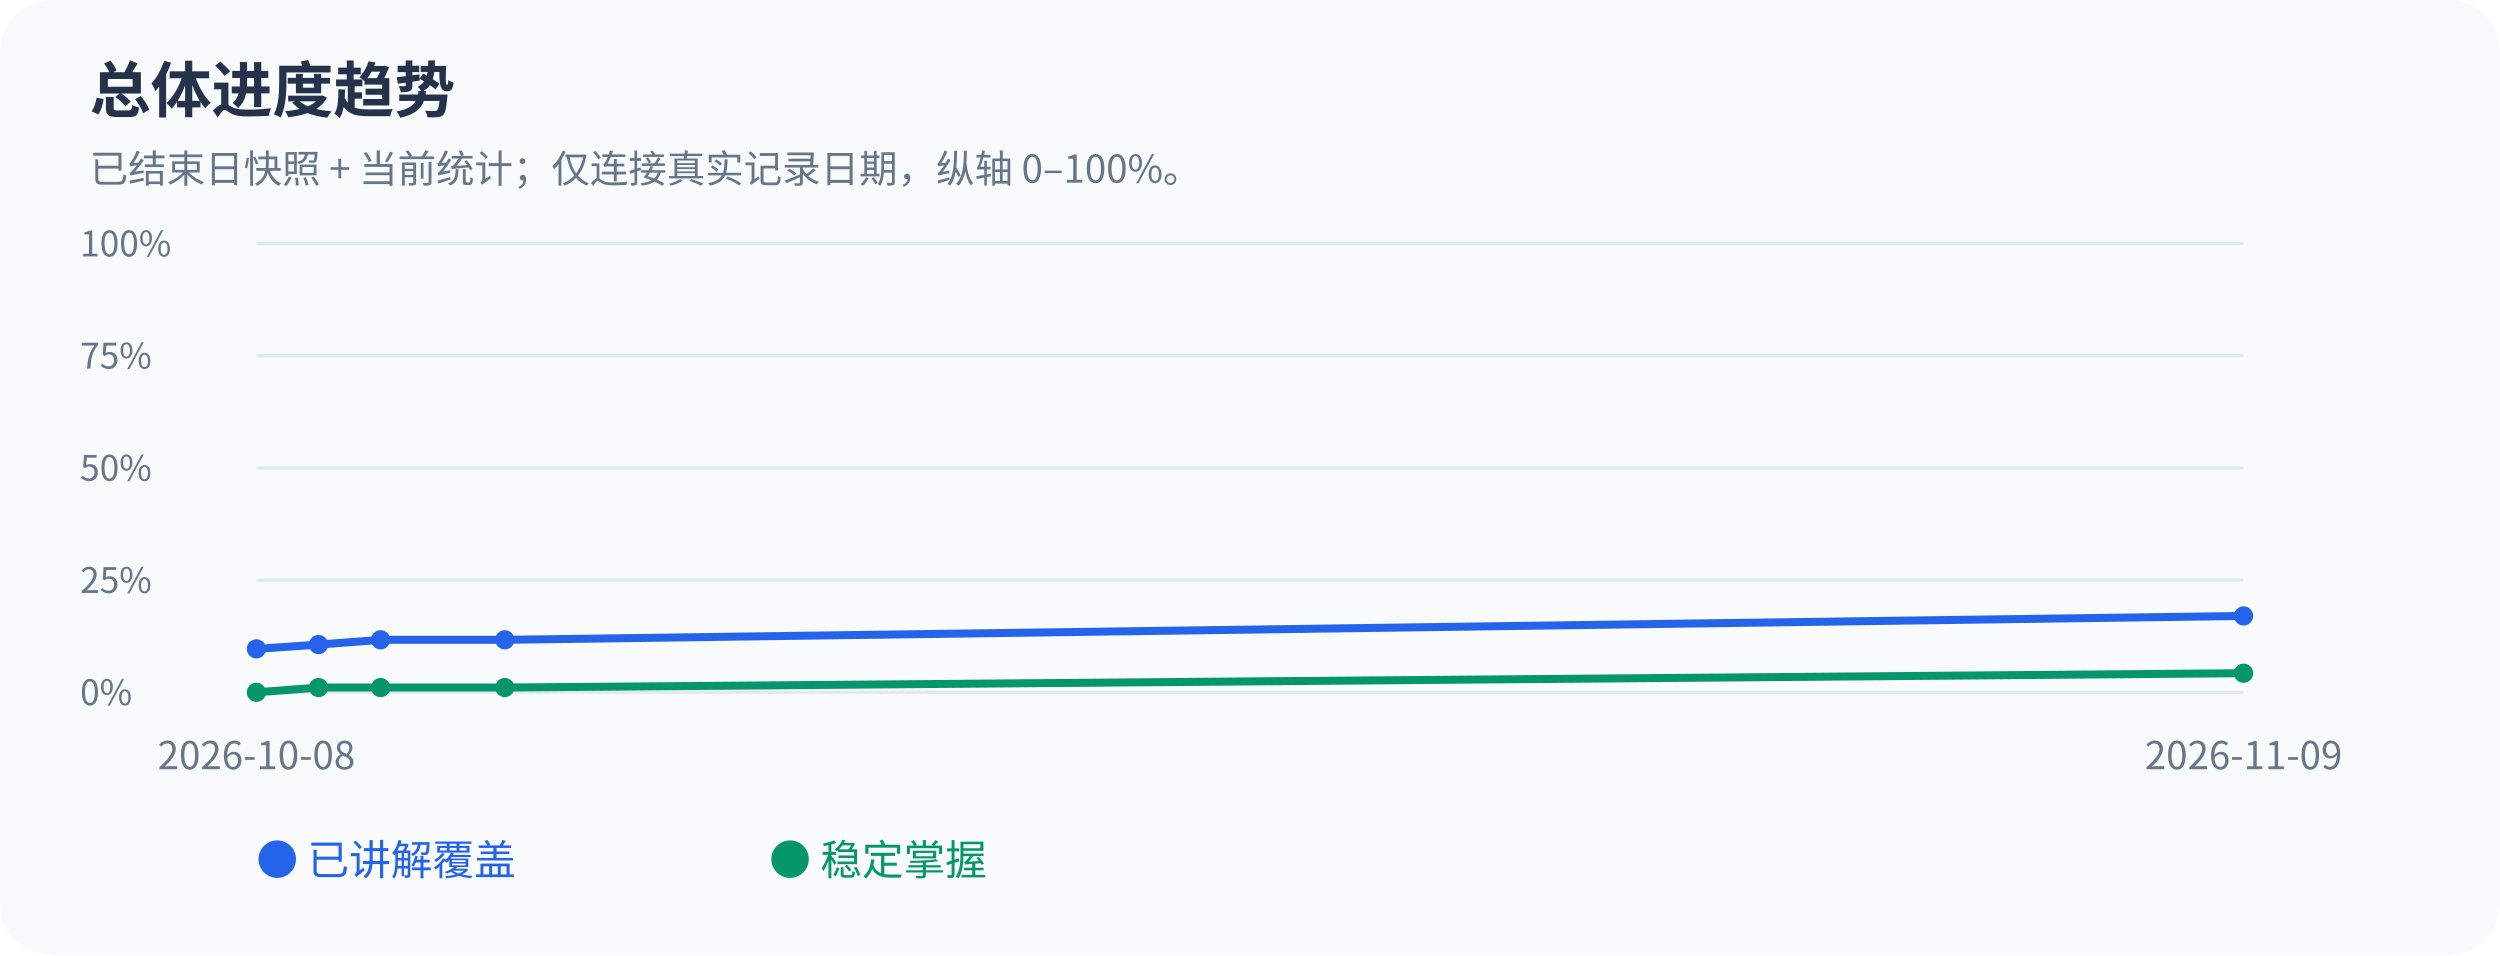
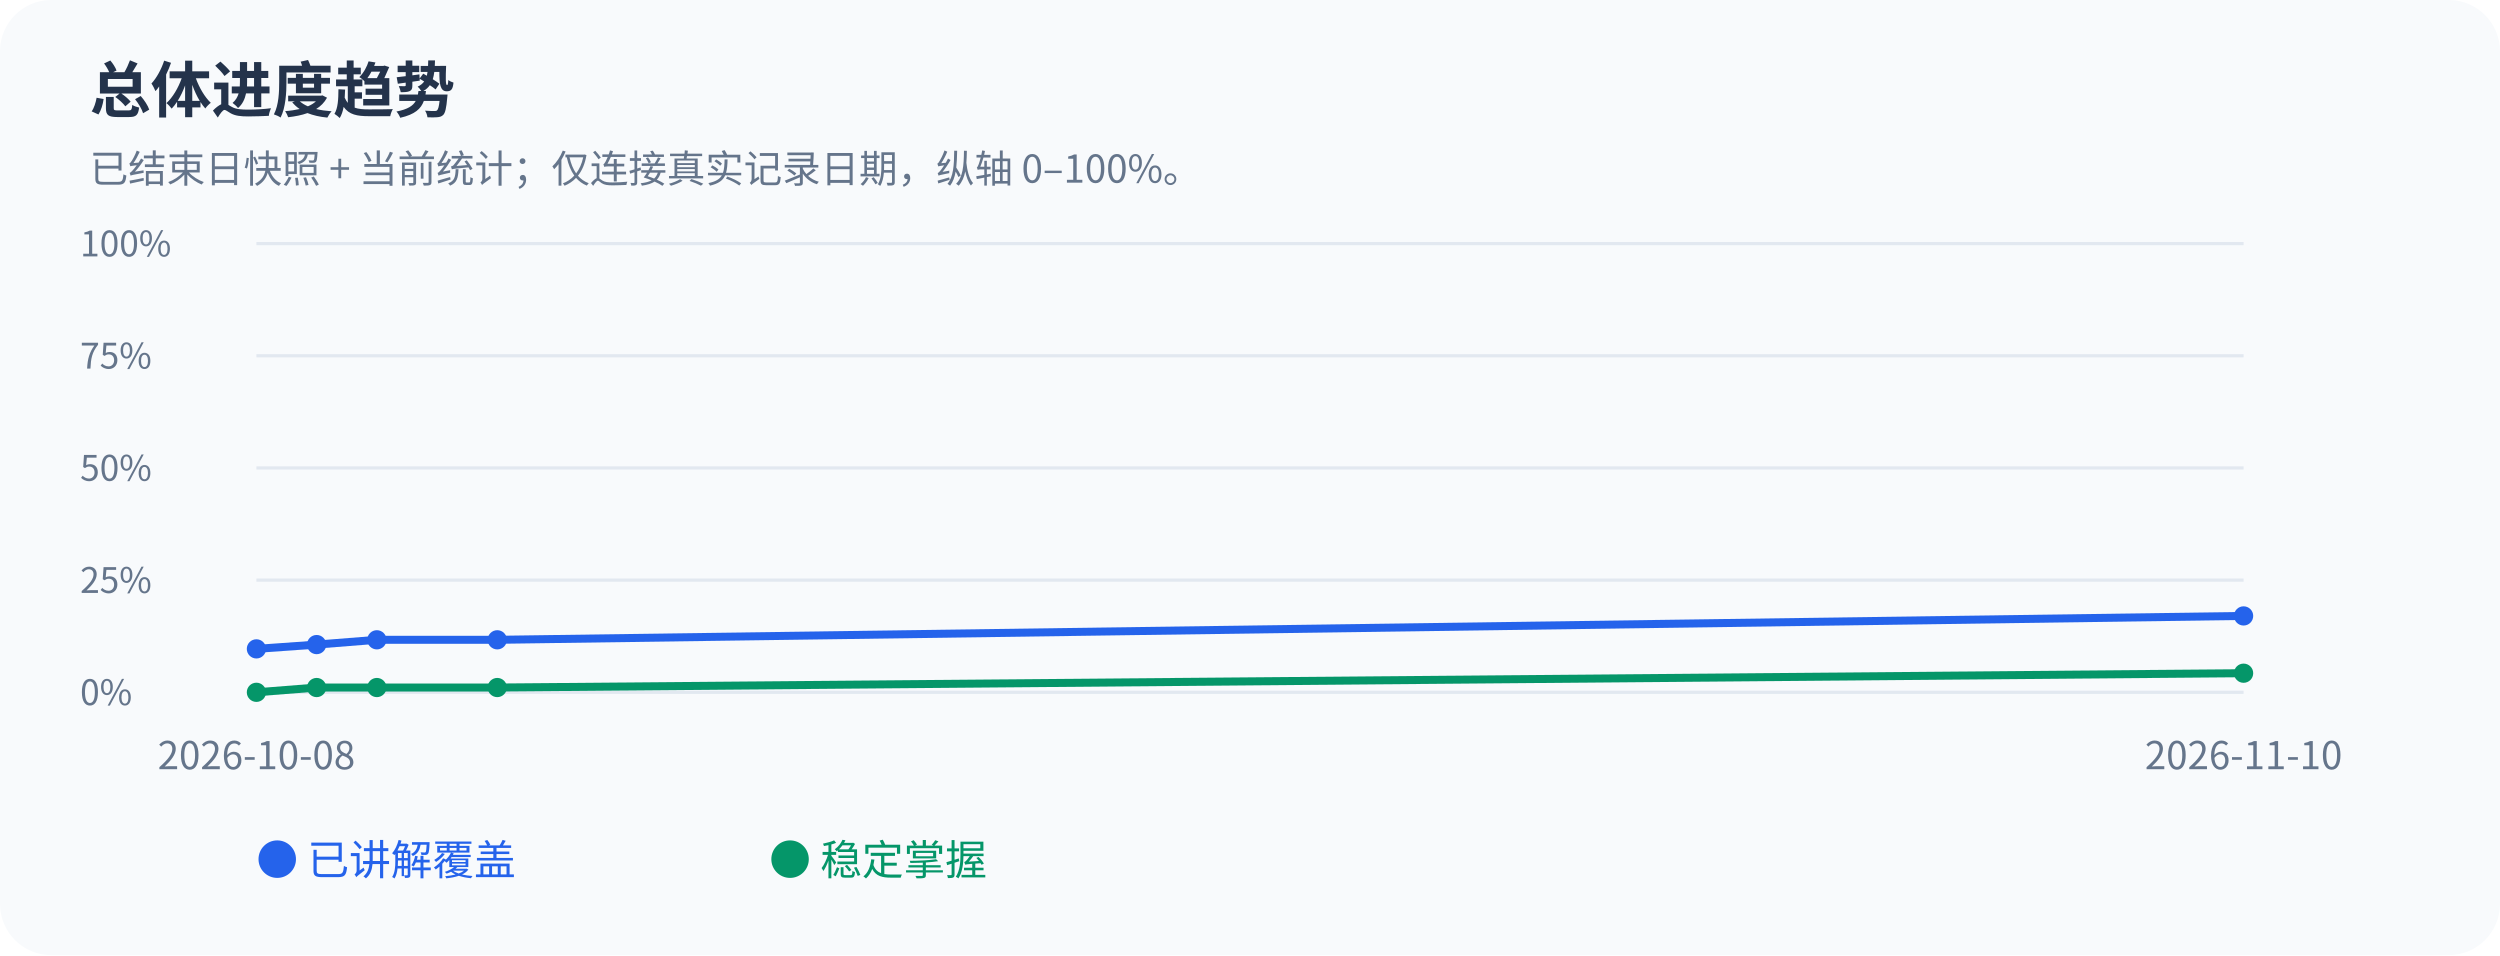
<svg xmlns="http://www.w3.org/2000/svg" width="780" height="298" viewBox="0 0 780 298" role="img" aria-labelledby="title desc">
  <style>text{font-family:system-ui,"Noto Sans CJK SC","Microsoft YaHei",sans-serif;fill:#24334b}.muted{fill:#65758b}.blue{fill:#2563eb}.green{fill:#059669}</style>
  <rect width="100%" height="100%" rx="16" fill="#f8fafc" />
  <text x="28" y="35" font-size="19" font-weight="700">总体进度趋势</text>
  <text x="28" y="57" class="muted" font-size="12">已结束日快照 + 当前统计；仅连接真实记录日期，纵轴 0–100%。</text>
  <line x1="80" y1="216" x2="700" y2="216" stroke="#e2e8f0" />
  <text x="25" y="220" font-size="11" class="muted">0%</text>
  <line x1="80" y1="181.0" x2="700" y2="181.0" stroke="#e2e8f0" />
  <text x="25" y="185.0" font-size="11" class="muted">25%</text>
  <line x1="80" y1="146.0" x2="700" y2="146.0" stroke="#e2e8f0" />
  <text x="25" y="150.0" font-size="11" class="muted">50%</text>
  <line x1="80" y1="111.0" x2="700" y2="111.0" stroke="#e2e8f0" />
  <text x="25" y="115.0" font-size="11" class="muted">75%</text>
  <line x1="80" y1="76" x2="700" y2="76" stroke="#e2e8f0" />
  <text x="25" y="80" font-size="11" class="muted">100%</text>
  <circle cx="80.00" cy="202.45" r="3" fill="#2563eb" />
-   <circle cx="99.38" cy="201.11" r="3" fill="#2563eb" />
-   <circle cx="118.75" cy="199.62" r="3" fill="#2563eb" />
-   <circle cx="157.50" cy="199.62" r="3" fill="#2563eb" />
+   <circle cx="98.79" cy="201.11" r="3" fill="#2563eb" />
+   <circle cx="117.58" cy="199.62" r="3" fill="#2563eb" />
+   <circle cx="155.15" cy="199.62" r="3" fill="#2563eb" />
  <circle cx="700.00" cy="192.17" r="3" fill="#2563eb" />
-   <polyline points="80.00,202.45 99.38,201.11 118.75,199.62 157.50,199.62 700.00,192.17" fill="none" stroke="#2563eb" stroke-width="2.5" />
+   <polyline points="80.00,202.45 98.79,201.11 117.58,199.62 155.15,199.62 700.00,192.17" fill="none" stroke="#2563eb" stroke-width="2.5" />
  <circle cx="80.00" cy="216.00" r="3" fill="#059669" />
-   <circle cx="99.38" cy="214.51" r="3" fill="#059669" />
-   <circle cx="118.75" cy="214.51" r="3" fill="#059669" />
-   <circle cx="157.50" cy="214.51" r="3" fill="#059669" />
+   <circle cx="98.79" cy="214.51" r="3" fill="#059669" />
+   <circle cx="117.58" cy="214.51" r="3" fill="#059669" />
+   <circle cx="155.15" cy="214.51" r="3" fill="#059669" />
  <circle cx="700.00" cy="210.04" r="3" fill="#059669" />
-   <polyline points="80.00,216.00 99.38,214.51 118.75,214.51 157.50,214.51 700.00,210.04" fill="none" stroke="#059669" stroke-width="2.5" />
+   <polyline points="80.00,216.00 98.79,214.51 117.58,214.51 155.15,214.51 700.00,210.04" fill="none" stroke="#059669" stroke-width="2.5" />
  <text x="80.00" y="240" text-anchor="middle" font-size="12" class="muted">2026-10-08</text>
-   <text x="700.00" y="240" text-anchor="middle" font-size="12" class="muted">2026-11-09</text>
+   <text x="700.00" y="240" text-anchor="middle" font-size="12" class="muted">2026-11-10</text>
  <text x="80" y="273" font-size="13" class="blue">● 已讲解覆盖</text>
  <text x="240" y="273" font-size="13" class="green">● 稳定掌握</text>
</svg>
